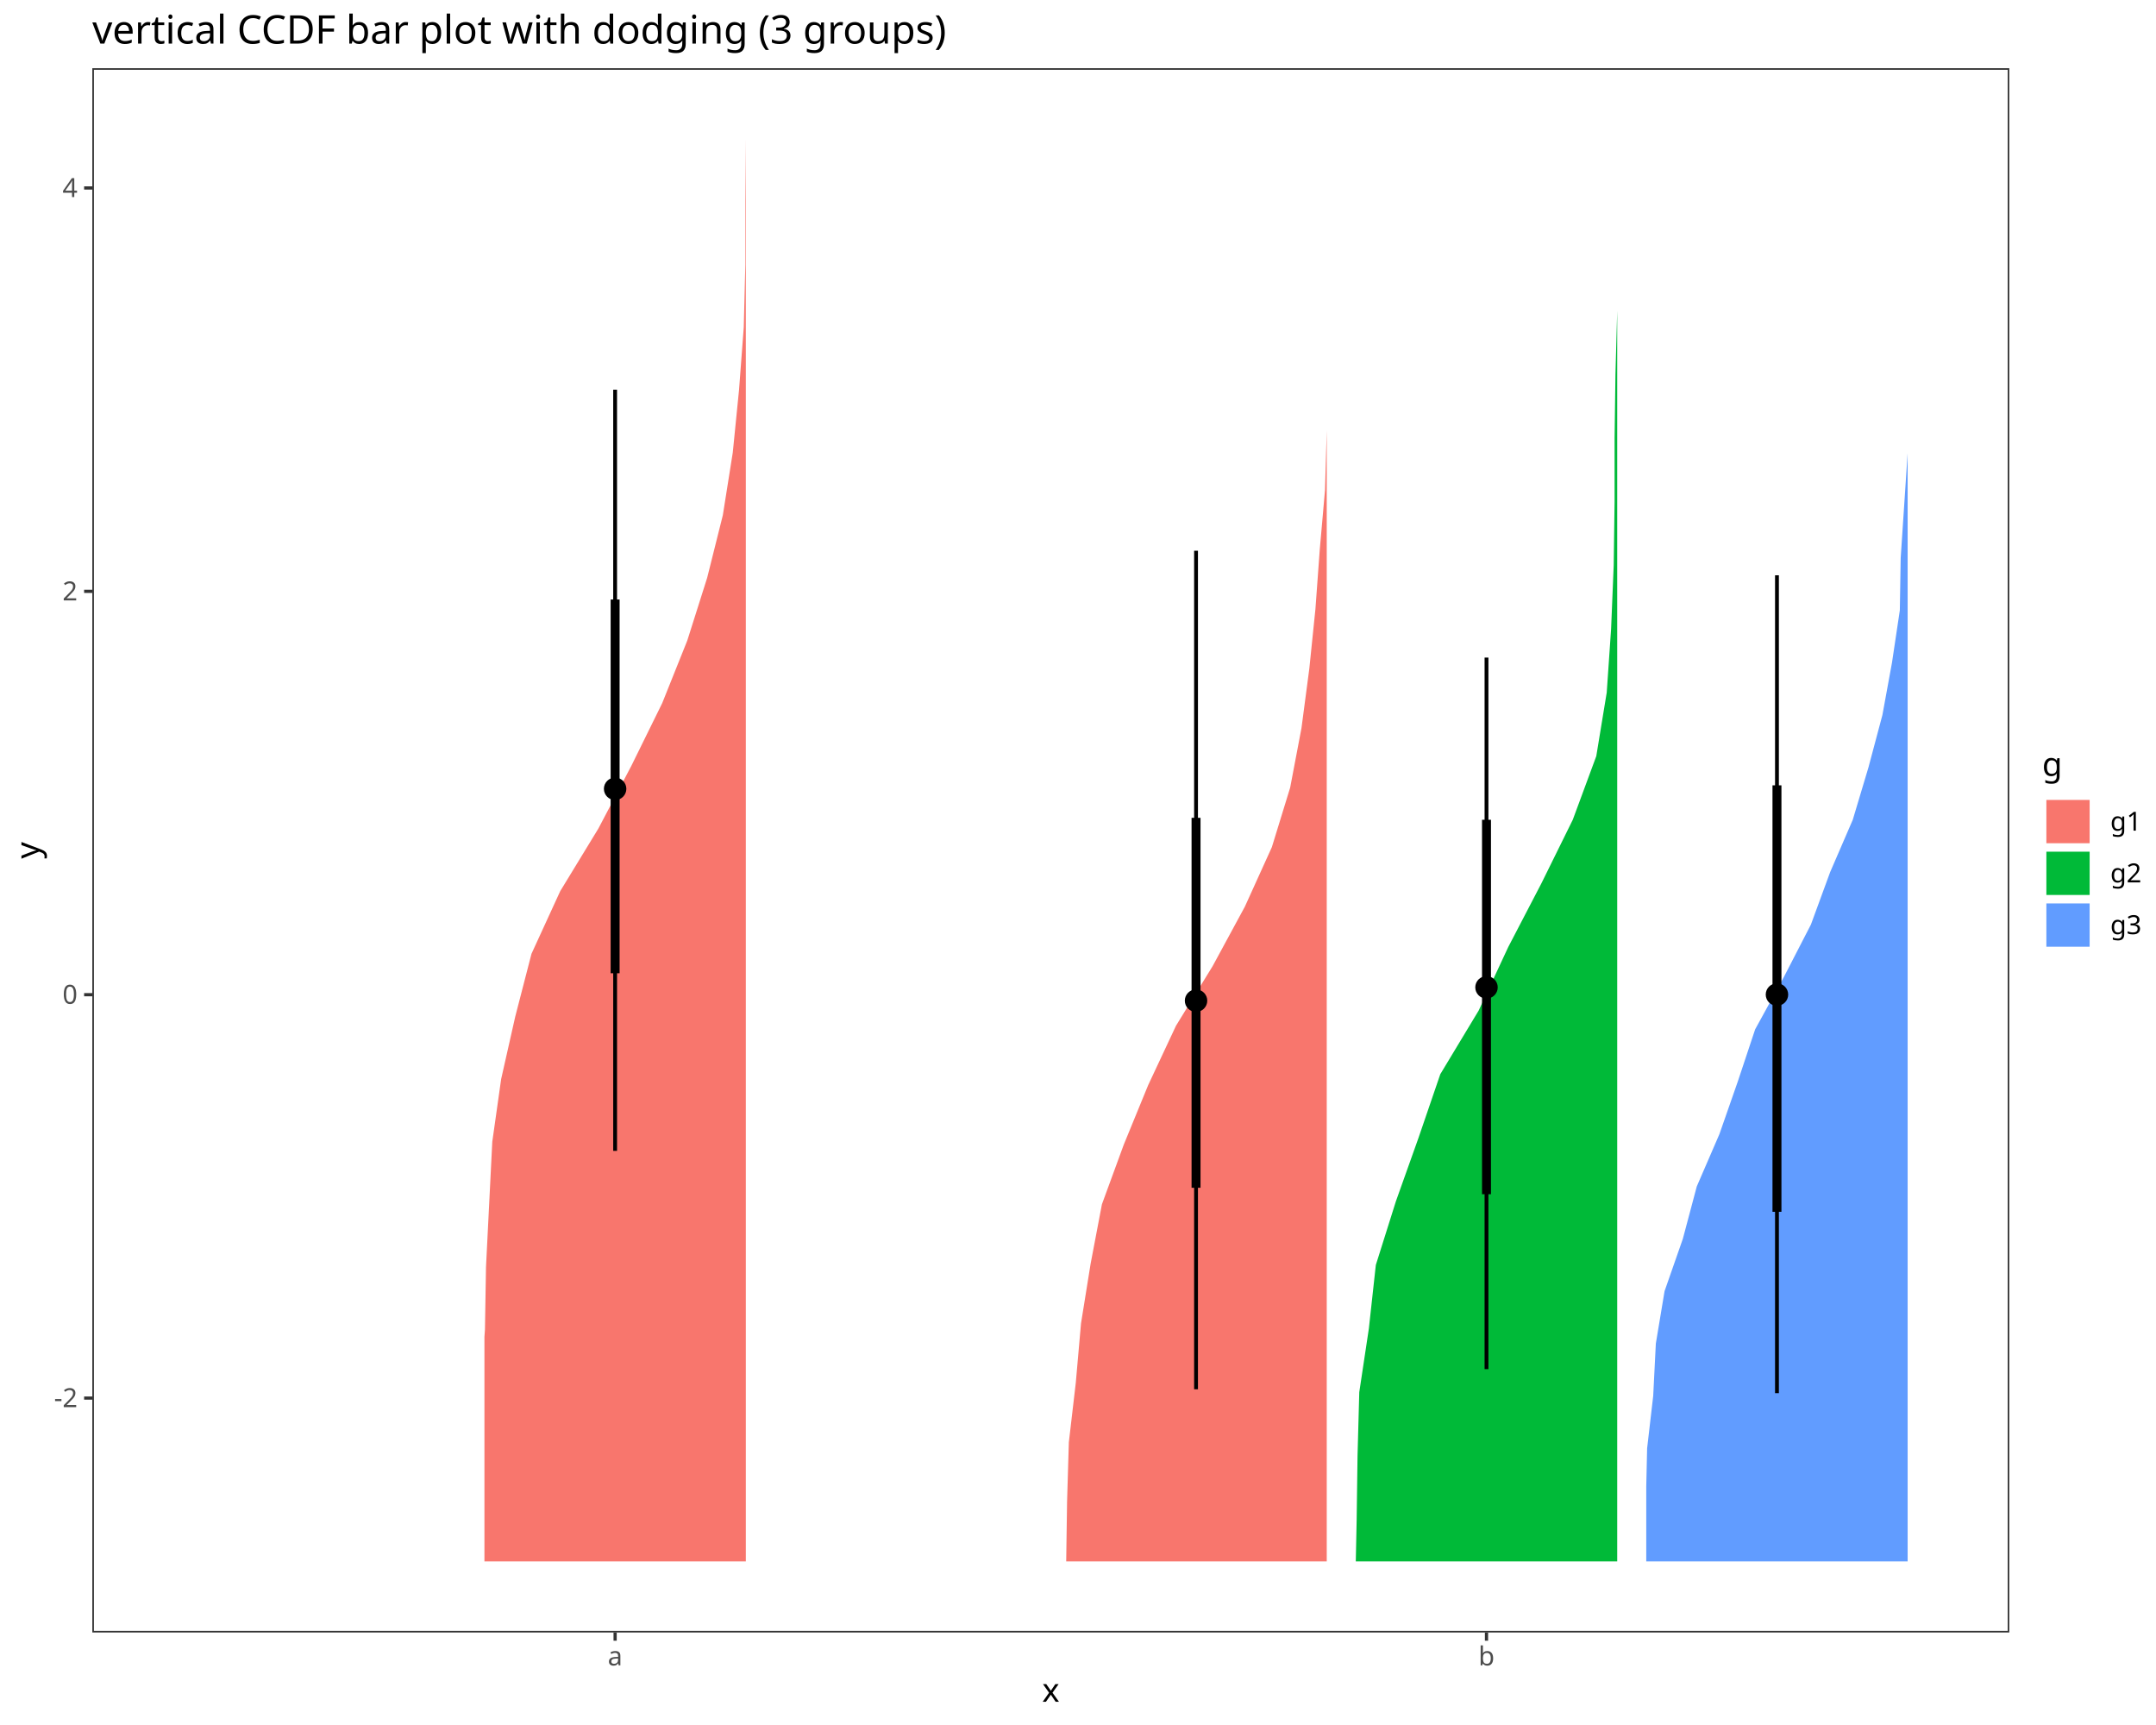
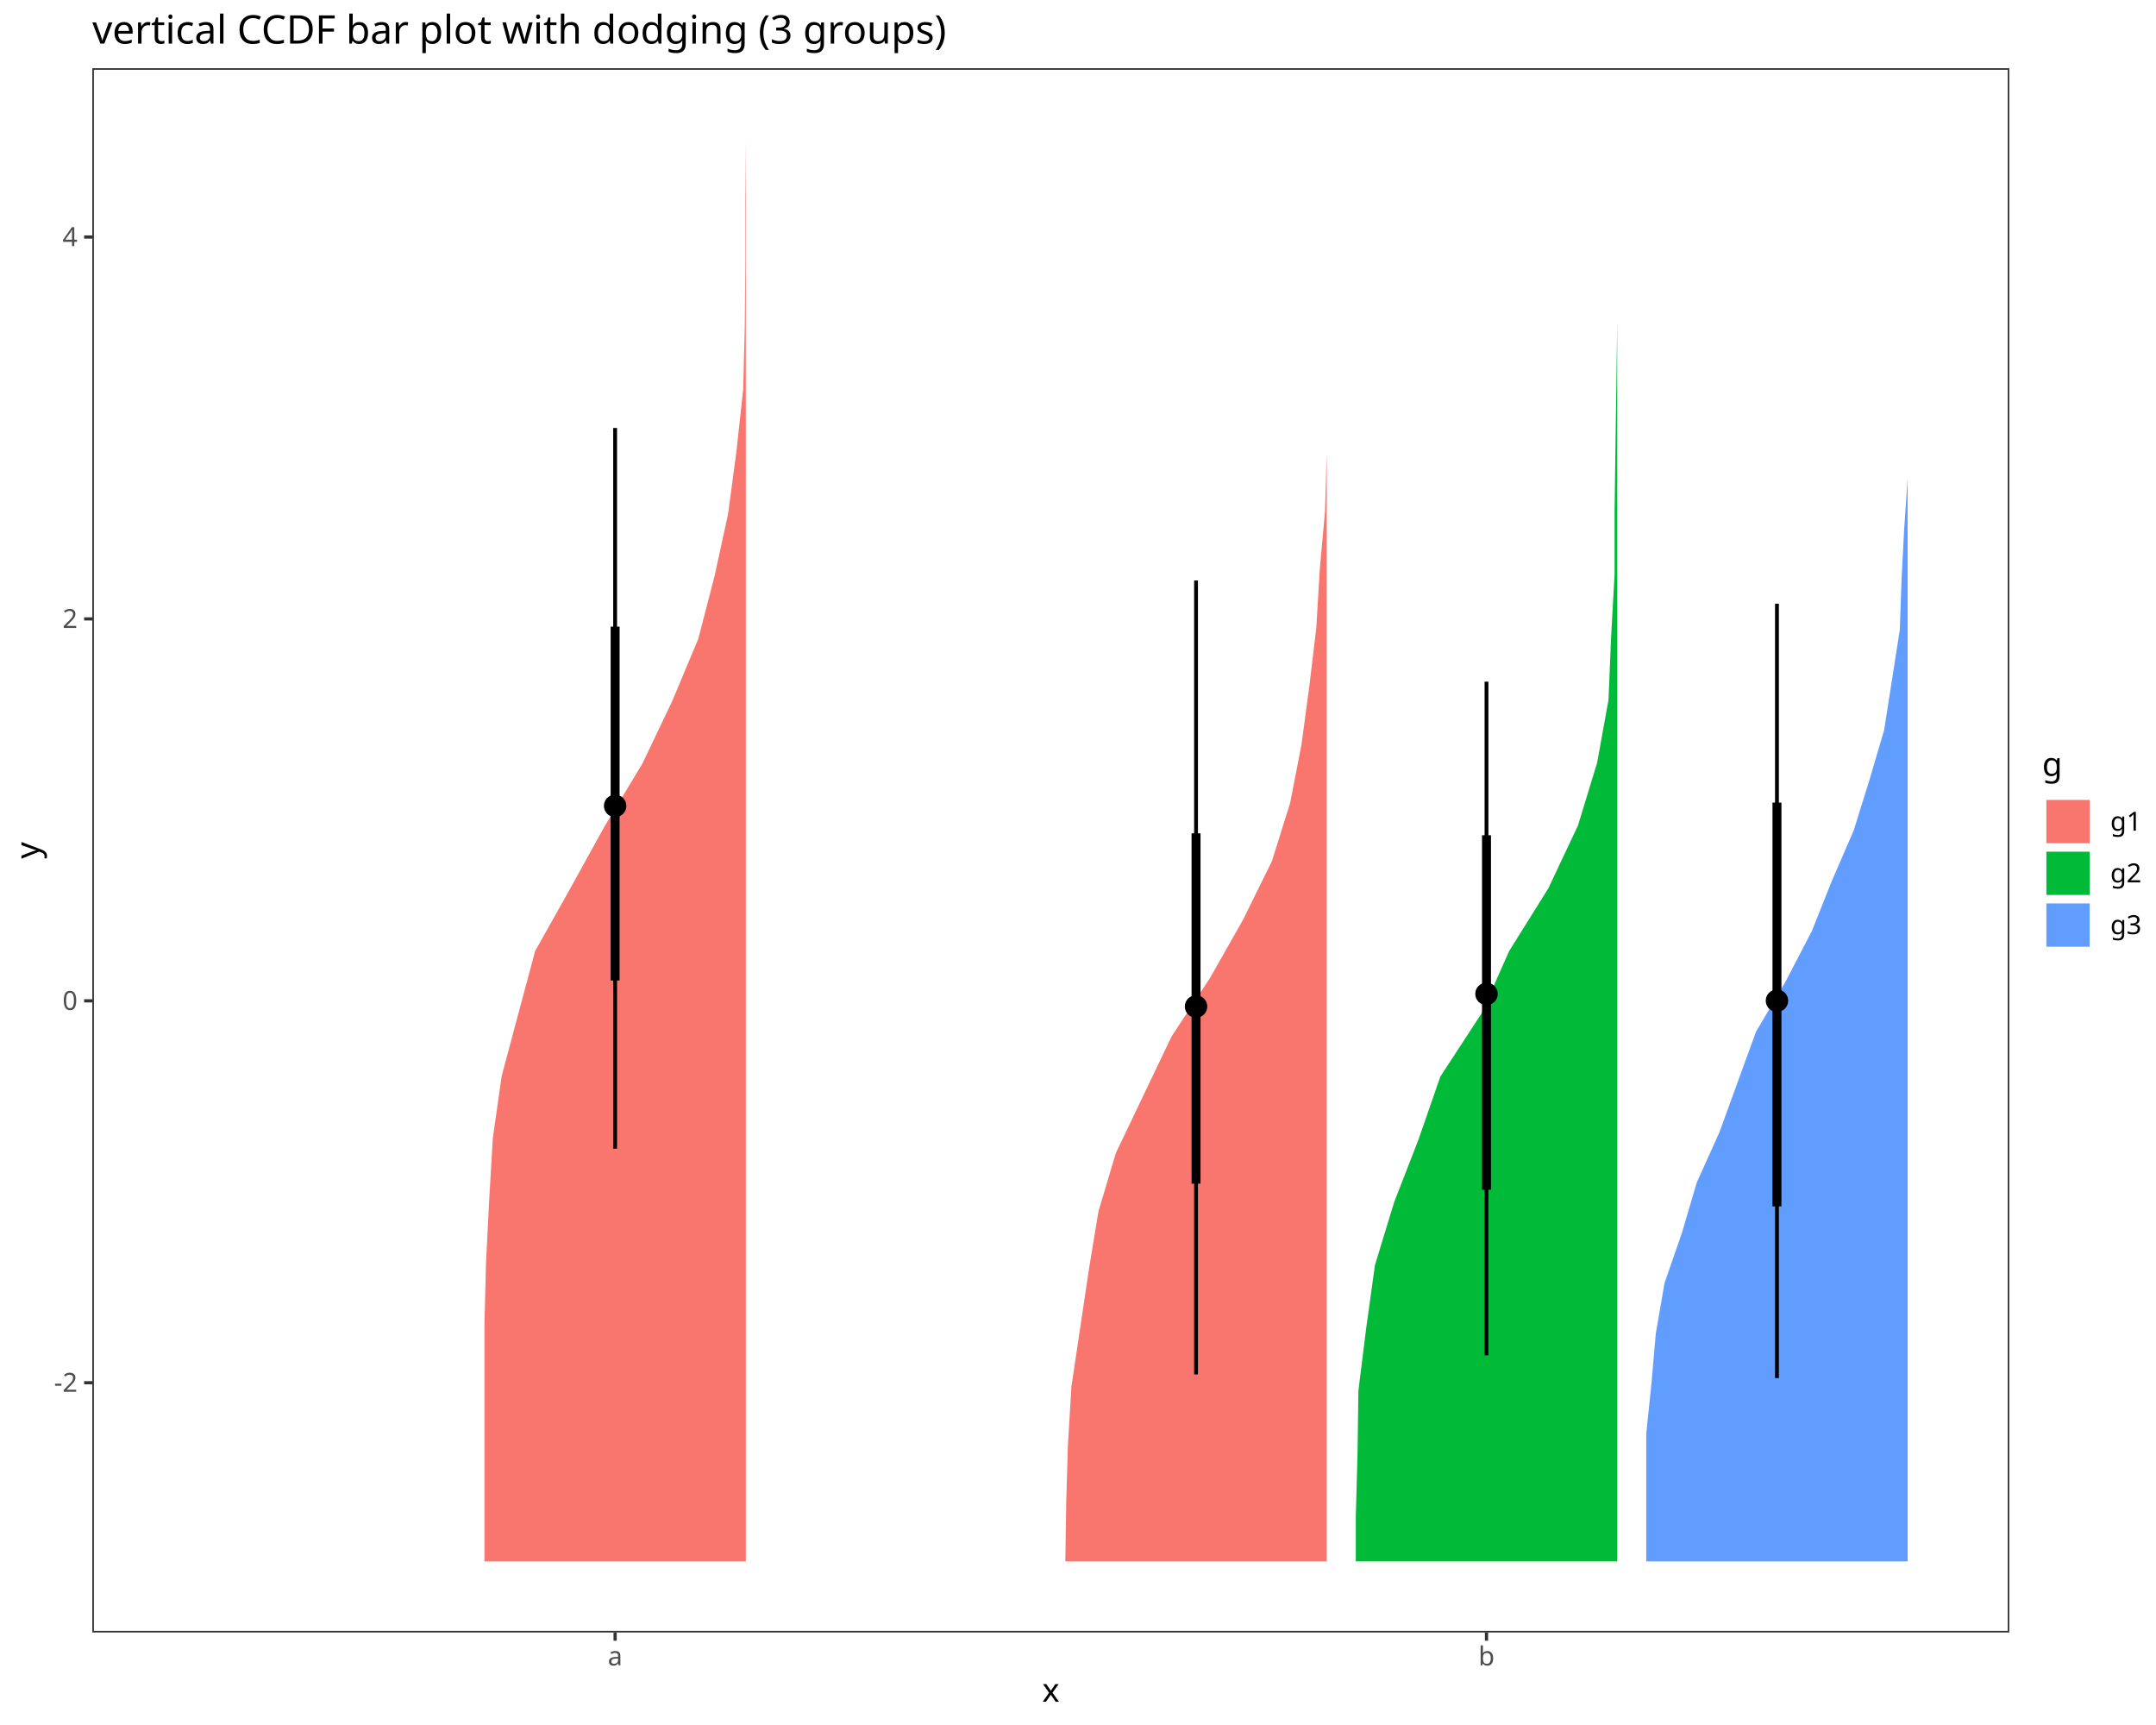
<svg xmlns="http://www.w3.org/2000/svg" class="svglite" data-engine-version="2.0" width="720.00pt" height="576.00pt" viewBox="0 0 720.00 576.00">
  <defs>
    <style type="text/css">
    .svglite line, .svglite polyline, .svglite polygon, .svglite path, .svglite rect, .svglite circle {
      fill: none;
      stroke: #000000;
      stroke-linecap: round;
      stroke-linejoin: round;
      stroke-miterlimit: 10.00;
    }
  </style>
  </defs>
  <rect width="100%" height="100%" style="stroke: none; fill: #FFFFFF;" />
  <defs>
    <clipPath id="cpMC4wMHw3MjAuMDB8MC4wMHw1NzYuMDA=">
      <rect x="0.00" y="0.00" width="720.00" height="576.00" />
    </clipPath>
  </defs>
  <g clip-path="url(#cpMC4wMHw3MjAuMDB8MC4wMHw1NzYuMDA=)">
    <rect x="0.00" y="0.00" width="720.00" height="576.00" style="stroke-width: 1.07; stroke: #FFFFFF; fill: #FFFFFF;" />
  </g>
  <defs>
    <clipPath id="cpMzAuODN8NjcxLjAxfDIyLjc4fDU0NS4xMQ==">
      <rect x="30.83" y="22.78" width="640.18" height="522.33" />
    </clipPath>
  </defs>
  <g clip-path="url(#cpMzAuODN8NjcxLjAxfDIyLjc4fDU0NS4xMQ==)">
    <rect x="30.83" y="22.78" width="640.18" height="522.33" style="stroke-width: 1.07; stroke: none; fill: #FFFFFF;" />
-     <polygon points="249.07,521.37 249.07,496.38 249.07,471.39 249.07,446.39 249.07,444.00 249.07,423.08 249.07,402.16 249.07,381.24 249.07,360.32 249.07,339.40 249.07,318.48 249.07,297.56 249.07,276.64 249.07,255.72 249.07,234.80 249.07,213.88 249.07,192.96 249.07,172.04 249.07,151.12 249.07,130.20 249.07,109.28 249.07,88.37 249.07,67.45 249.07,46.53 249.07,46.53 248.90,67.45 248.90,88.37 248.38,109.28 246.80,130.20 244.71,151.12 241.39,172.04 236.15,192.96 229.52,213.88 221.14,234.80 210.84,255.72 199.84,276.64 187.09,297.56 177.49,318.48 172.08,339.40 167.36,360.32 164.40,381.24 163.35,402.16 162.30,423.08 161.95,444.00 161.78,446.39 161.78,471.39 161.78,496.38 161.78,521.37 " style="stroke-width: 2.13; stroke: none; fill: #F8766D;" />
-     <polygon points="443.07,521.37 443.07,501.50 443.07,481.62 443.07,461.75 443.07,441.87 443.07,422.00 443.07,402.12 443.07,382.25 443.07,362.37 443.07,342.50 443.07,322.62 443.07,302.75 443.07,282.87 443.07,263.00 443.07,243.12 443.07,223.25 443.07,203.37 443.07,183.50 443.07,163.62 443.07,143.75 443.07,121.50 443.07,96.51 443.07,71.52 443.07,46.53 443.07,46.53 443.07,71.52 443.07,96.51 443.07,121.50 443.07,143.75 442.49,163.62 440.74,183.50 439.29,203.37 437.25,223.25 434.63,243.12 430.85,263.00 424.74,282.87 415.72,302.75 404.95,322.62 392.73,342.50 383.42,362.37 375.27,382.25 367.99,402.12 364.21,422.00 361.01,441.87 359.26,461.75 356.94,481.62 356.35,501.50 356.06,521.37 " style="stroke-width: 2.13; stroke: none; fill: #F8766D;" />
-     <polygon points="540.07,521.37 540.07,507.36 540.07,486.12 540.07,464.88 540.07,443.64 540.07,422.40 540.07,401.16 540.07,379.92 540.07,358.68 540.07,337.44 540.07,316.21 540.07,294.97 540.07,273.73 540.07,252.49 540.07,231.25 540.07,210.01 540.07,188.77 540.07,167.53 540.07,146.29 540.07,125.05 540.07,103.81 540.07,96.51 540.07,71.52 540.07,46.53 540.07,46.53 540.07,71.52 540.07,96.51 540.07,103.81 539.48,125.05 539.19,146.29 539.19,167.53 538.90,188.77 538.03,210.01 536.57,231.25 533.08,252.49 525.23,273.73 514.75,294.97 503.69,316.21 493.80,337.44 480.99,358.68 473.72,379.92 466.15,401.16 459.46,422.40 457.13,443.64 453.93,464.88 453.35,486.12 453.06,507.36 452.77,521.37 " style="stroke-width: 2.13; stroke: none; fill: #00BA38;" />
-     <polygon points="637.06,521.37 637.06,496.38 637.06,483.61 637.06,466.12 637.06,448.63 637.06,431.14 637.06,413.65 637.06,396.17 637.06,378.68 637.06,361.19 637.06,343.70 637.06,326.21 637.06,308.72 637.06,291.24 637.06,273.75 637.06,256.26 637.06,238.77 637.06,221.28 637.06,203.79 637.06,186.31 637.06,168.82 637.06,151.33 637.06,146.49 637.06,121.50 637.06,96.51 637.06,71.52 637.06,46.53 637.06,46.53 637.06,71.52 637.06,96.51 637.06,121.50 637.06,146.49 637.06,151.33 635.90,168.82 634.74,186.31 634.45,203.79 631.83,221.28 628.63,238.77 623.97,256.26 618.73,273.75 611.17,291.24 604.76,308.72 595.74,326.21 586.14,343.70 580.32,361.19 574.21,378.68 566.64,396.17 561.99,413.65 555.88,431.14 552.97,448.63 552.09,466.12 550.06,483.61 549.77,496.38 549.77,521.37 " style="stroke-width: 2.13; stroke: none; fill: #619CFF;" />
-     <line x1="399.42" y1="463.90" x2="399.42" y2="183.89" style="stroke-width: 1.28; stroke-linecap: butt;" />
-     <line x1="593.42" y1="465.20" x2="593.42" y2="192.09" style="stroke-width: 1.28; stroke-linecap: butt;" />
-     <line x1="205.42" y1="384.29" x2="205.42" y2="130.11" style="stroke-width: 1.28; stroke-linecap: butt;" />
-     <line x1="496.42" y1="457.17" x2="496.42" y2="219.58" style="stroke-width: 1.28; stroke-linecap: butt;" />
-     <line x1="593.42" y1="404.64" x2="593.42" y2="262.24" style="stroke-width: 2.99; stroke-linecap: butt;" />
-     <line x1="496.42" y1="398.76" x2="496.42" y2="273.73" style="stroke-width: 2.99; stroke-linecap: butt;" />
-     <line x1="205.42" y1="324.98" x2="205.42" y2="200.17" style="stroke-width: 2.99; stroke-linecap: butt;" />
-     <line x1="399.42" y1="396.61" x2="399.42" y2="273.08" style="stroke-width: 2.99; stroke-linecap: butt;" />
-     <circle cx="399.42" cy="334.14" r="1.68" style="stroke-width: 1.06; fill: #000000;" />
-     <circle cx="593.42" cy="332.10" r="1.68" style="stroke-width: 1.06; fill: #000000;" />
-     <circle cx="205.42" cy="263.40" r="1.68" style="stroke-width: 1.06; fill: #000000;" />
-     <circle cx="496.42" cy="329.69" r="1.68" style="stroke-width: 1.06; fill: #000000;" />
-     <circle cx="593.42" cy="332.10" r="3.22" style="stroke-width: 1.06; fill: #000000;" />
-     <circle cx="496.42" cy="329.69" r="3.22" style="stroke-width: 1.06; fill: #000000;" />
-     <circle cx="205.42" cy="263.40" r="3.22" style="stroke-width: 1.06; fill: #000000;" />
-     <circle cx="399.42" cy="334.14" r="3.22" style="stroke-width: 1.06; fill: #000000;" />
+     <polygon points="249.07,521.37 249.07,496.38 249.07,471.39 249.07,446.39 249.07,442.67 249.07,421.82 249.07,400.97 249.07,380.12 249.07,359.27 249.07,338.42 249.07,317.57 249.07,296.72 249.07,275.87 249.07,255.02 249.07,234.17 249.07,213.32 249.07,192.47 249.07,171.62 249.07,150.77 249.07,129.92 249.07,109.07 249.07,88.22 249.07,67.38 249.07,46.53 249.07,46.53 248.90,67.38 248.90,88.22 248.72,109.07 248.20,129.92 245.93,150.77 243.14,171.62 238.60,192.47 233.19,213.32 224.46,234.17 214.50,255.02 201.93,275.87 190.41,296.72 178.71,317.57 173.12,338.42 167.54,359.27 164.57,380.12 163.35,400.97 162.30,421.82 161.78,442.67 161.78,446.39 161.78,471.39 161.78,496.38 161.78,521.37 " style="stroke-width: 2.13; stroke: none; fill: #F8766D;" />
+     <polygon points="443.07,521.37 443.07,501.89 443.07,482.41 443.07,462.93 443.07,443.45 443.07,423.96 443.07,404.48 443.07,385.00 443.07,365.52 443.07,346.04 443.07,326.56 443.07,307.08 443.07,287.59 443.07,268.11 443.07,248.63 443.07,229.15 443.07,209.67 443.07,190.19 443.07,170.71 443.07,151.23 443.07,146.49 443.07,121.50 443.07,96.51 443.07,71.52 443.07,46.53 443.07,46.53 443.07,71.52 443.07,96.51 443.07,121.50 443.07,146.49 443.07,151.23 442.49,170.71 440.74,190.19 439.58,209.67 437.25,229.15 434.63,248.63 430.85,268.11 424.74,287.59 415.13,307.08 404.08,326.56 391.27,346.04 381.96,365.52 372.65,385.00 366.83,404.48 363.63,423.96 360.72,443.45 357.81,462.93 356.64,482.41 356.06,501.89 355.77,521.37 " style="stroke-width: 2.13; stroke: none; fill: #F8766D;" />
+     <polygon points="540.07,521.37 540.07,506.29 540.07,485.32 540.07,464.35 540.07,443.38 540.07,422.41 540.07,401.45 540.07,380.48 540.07,359.51 540.07,338.54 540.07,317.57 540.07,296.60 540.07,275.63 540.07,254.67 540.07,233.70 540.07,212.73 540.07,191.76 540.07,170.79 540.07,149.82 540.07,128.86 540.07,107.89 540.07,96.51 540.07,71.52 540.07,46.53 540.07,46.53 540.07,71.52 540.07,96.51 540.07,107.89 539.78,128.86 539.48,149.82 539.19,170.79 539.19,191.76 538.03,212.73 537.16,233.70 533.37,254.67 526.97,275.63 517.08,296.60 503.98,317.57 494.67,338.54 480.99,359.51 473.72,380.48 465.57,401.45 459.17,422.41 456.26,443.38 453.64,464.35 453.35,485.32 452.77,506.29 452.77,521.37 " style="stroke-width: 2.13; stroke: none; fill: #00BA38;" />
+     <polygon points="637.06,521.37 637.06,496.38 637.06,478.75 637.06,461.96 637.06,445.18 637.06,428.40 637.06,411.62 637.06,394.84 637.06,378.06 637.06,361.27 637.06,344.49 637.06,327.71 637.06,310.93 637.06,294.15 637.06,277.36 637.06,260.58 637.06,243.80 637.06,227.02 637.06,210.24 637.06,193.46 637.06,176.67 637.06,159.89 637.06,146.49 637.06,121.50 637.06,96.51 637.06,71.52 637.06,46.53 637.06,46.53 637.06,71.52 637.06,96.51 637.06,121.50 637.06,146.49 637.06,159.89 635.90,176.67 635.03,193.46 634.45,210.24 631.83,227.02 629.21,243.80 624.26,260.58 619.02,277.36 611.75,294.15 605.05,310.93 596.32,327.71 586.43,344.49 580.32,361.27 574.21,378.06 566.64,394.84 561.70,411.62 555.88,428.40 552.97,445.18 551.51,461.96 549.77,478.75 549.77,496.38 549.77,521.37 " style="stroke-width: 2.13; stroke: none; fill: #619CFF;" />
+     <line x1="399.42" y1="458.93" x2="399.42" y2="193.82" style="stroke-width: 1.28; stroke-linecap: butt;" />
+     <line x1="593.42" y1="460.16" x2="593.42" y2="201.59" style="stroke-width: 1.28; stroke-linecap: butt;" />
+     <line x1="205.42" y1="383.56" x2="205.42" y2="142.90" style="stroke-width: 1.28; stroke-linecap: butt;" />
+     <line x1="496.42" y1="452.56" x2="496.42" y2="227.61" style="stroke-width: 1.28; stroke-linecap: butt;" />
+     <line x1="593.42" y1="402.83" x2="593.42" y2="268.00" style="stroke-width: 2.99; stroke-linecap: butt;" />
+     <line x1="496.42" y1="397.26" x2="496.42" y2="278.89" style="stroke-width: 2.99; stroke-linecap: butt;" />
+     <line x1="205.42" y1="327.40" x2="205.42" y2="209.24" style="stroke-width: 2.99; stroke-linecap: butt;" />
+     <line x1="399.42" y1="395.23" x2="399.42" y2="278.27" style="stroke-width: 2.99; stroke-linecap: butt;" />
+     <circle cx="399.42" cy="336.08" r="1.68" style="stroke-width: 1.06; fill: #000000;" />
+     <circle cx="593.42" cy="334.15" r="1.68" style="stroke-width: 1.06; fill: #000000;" />
+     <circle cx="205.42" cy="269.10" r="1.68" style="stroke-width: 1.06; fill: #000000;" />
+     <circle cx="496.42" cy="331.87" r="1.68" style="stroke-width: 1.06; fill: #000000;" />
+     <circle cx="593.42" cy="334.15" r="3.22" style="stroke-width: 1.06; fill: #000000;" />
+     <circle cx="496.42" cy="331.87" r="3.22" style="stroke-width: 1.06; fill: #000000;" />
+     <circle cx="205.42" cy="269.10" r="3.22" style="stroke-width: 1.06; fill: #000000;" />
+     <circle cx="399.42" cy="336.08" r="3.22" style="stroke-width: 1.06; fill: #000000;" />
    <rect x="30.83" y="22.78" width="640.18" height="522.33" style="stroke-width: 1.07; stroke: #333333;" />
  </g>
  <g clip-path="url(#cpMC4wMHw3MjAuMDB8MC4wMHw1NzYuMDA=)">
-     <text x="25.90" y="469.86" text-anchor="end" style="font-size: 8.80px; fill: #4D4D4D; font-family: sans;" textLength="7.82px" lengthAdjust="spacingAndGlyphs">-2</text>
-     <text x="25.90" y="335.17" text-anchor="end" style="font-size: 8.80px; fill: #4D4D4D; font-family: sans;" textLength="4.89px" lengthAdjust="spacingAndGlyphs">0</text>
-     <text x="25.90" y="200.48" text-anchor="end" style="font-size: 8.80px; fill: #4D4D4D; font-family: sans;" textLength="4.89px" lengthAdjust="spacingAndGlyphs">2</text>
-     <text x="25.90" y="65.79" text-anchor="end" style="font-size: 8.80px; fill: #4D4D4D; font-family: sans;" textLength="4.89px" lengthAdjust="spacingAndGlyphs">4</text>
-     <polyline points="28.09,466.84 30.83,466.84 " style="stroke-width: 1.07; stroke: #333333; stroke-linecap: butt;" />
-     <polyline points="28.09,332.14 30.83,332.14 " style="stroke-width: 1.07; stroke: #333333; stroke-linecap: butt;" />
-     <polyline points="28.09,197.45 30.83,197.45 " style="stroke-width: 1.07; stroke: #333333; stroke-linecap: butt;" />
-     <polyline points="28.09,62.76 30.83,62.76 " style="stroke-width: 1.07; stroke: #333333; stroke-linecap: butt;" />
+     <text x="25.90" y="464.74" text-anchor="end" style="font-size: 8.80px; fill: #4D4D4D; font-family: sans;" textLength="7.82px" lengthAdjust="spacingAndGlyphs">-2</text>
+     <text x="25.90" y="337.22" text-anchor="end" style="font-size: 8.80px; fill: #4D4D4D; font-family: sans;" textLength="4.89px" lengthAdjust="spacingAndGlyphs">0</text>
+     <text x="25.90" y="209.69" text-anchor="end" style="font-size: 8.80px; fill: #4D4D4D; font-family: sans;" textLength="4.89px" lengthAdjust="spacingAndGlyphs">2</text>
+     <text x="25.90" y="82.17" text-anchor="end" style="font-size: 8.80px; fill: #4D4D4D; font-family: sans;" textLength="4.89px" lengthAdjust="spacingAndGlyphs">4</text>
+     <polyline points="28.09,461.71 30.83,461.71 " style="stroke-width: 1.07; stroke: #333333; stroke-linecap: butt;" />
+     <polyline points="28.09,334.19 30.83,334.19 " style="stroke-width: 1.07; stroke: #333333; stroke-linecap: butt;" />
+     <polyline points="28.09,206.66 30.83,206.66 " style="stroke-width: 1.07; stroke: #333333; stroke-linecap: butt;" />
+     <polyline points="28.09,79.14 30.83,79.14 " style="stroke-width: 1.07; stroke: #333333; stroke-linecap: butt;" />
    <polyline points="205.42,547.85 205.42,545.11 " style="stroke-width: 1.07; stroke: #333333; stroke-linecap: butt;" />
    <polyline points="496.42,547.85 496.42,545.11 " style="stroke-width: 1.07; stroke: #333333; stroke-linecap: butt;" />
    <text x="205.42" y="556.10" text-anchor="middle" style="font-size: 8.80px; fill: #4D4D4D; font-family: sans;" textLength="4.89px" lengthAdjust="spacingAndGlyphs">a</text>
    <text x="496.42" y="556.10" text-anchor="middle" style="font-size: 8.80px; fill: #4D4D4D; font-family: sans;" textLength="4.89px" lengthAdjust="spacingAndGlyphs">b</text>
    <text x="350.92" y="568.24" text-anchor="middle" style="font-size: 11.00px; font-family: sans;" textLength="5.50px" lengthAdjust="spacingAndGlyphs">x</text>
    <text transform="translate(13.05,283.95) rotate(-90)" text-anchor="middle" style="font-size: 11.00px; font-family: sans;" textLength="5.50px" lengthAdjust="spacingAndGlyphs">y</text>
    <rect x="681.97" y="250.36" width="32.55" height="67.17" style="stroke-width: 1.07; stroke: none; fill: #FFFFFF;" />
    <text x="681.97" y="259.07" style="font-size: 11.00px; font-family: sans;" textLength="6.12px" lengthAdjust="spacingAndGlyphs">g</text>
    <rect x="681.97" y="265.69" width="17.28" height="17.28" style="stroke-width: 1.07; stroke: none; fill: #FFFFFF;" />
    <rect x="683.39" y="267.11" width="14.45" height="14.45" style="stroke-width: 2.13; stroke: none; stroke-linecap: butt; stroke-linejoin: miter; fill: #F8766D;" />
    <rect x="681.97" y="282.97" width="17.28" height="17.28" style="stroke-width: 1.07; stroke: none; fill: #FFFFFF;" />
    <rect x="683.39" y="284.39" width="14.45" height="14.45" style="stroke-width: 2.13; stroke: none; stroke-linecap: butt; stroke-linejoin: miter; fill: #00BA38;" />
    <rect x="681.97" y="300.25" width="17.28" height="17.28" style="stroke-width: 1.07; stroke: none; fill: #FFFFFF;" />
    <rect x="683.39" y="301.67" width="14.45" height="14.45" style="stroke-width: 2.13; stroke: none; stroke-linecap: butt; stroke-linejoin: miter; fill: #619CFF;" />
    <text x="704.73" y="277.36" style="font-size: 8.80px; font-family: sans;" textLength="9.79px" lengthAdjust="spacingAndGlyphs">g1</text>
    <text x="704.73" y="294.64" style="font-size: 8.80px; font-family: sans;" textLength="9.79px" lengthAdjust="spacingAndGlyphs">g2</text>
    <text x="704.73" y="311.92" style="font-size: 8.80px; font-family: sans;" textLength="9.79px" lengthAdjust="spacingAndGlyphs">g3</text>
    <text x="30.83" y="14.56" style="font-size: 13.20px; font-family: sans;" textLength="271.47px" lengthAdjust="spacingAndGlyphs">vertical CCDF bar plot with dodging (3 groups)</text>
  </g>
</svg>
